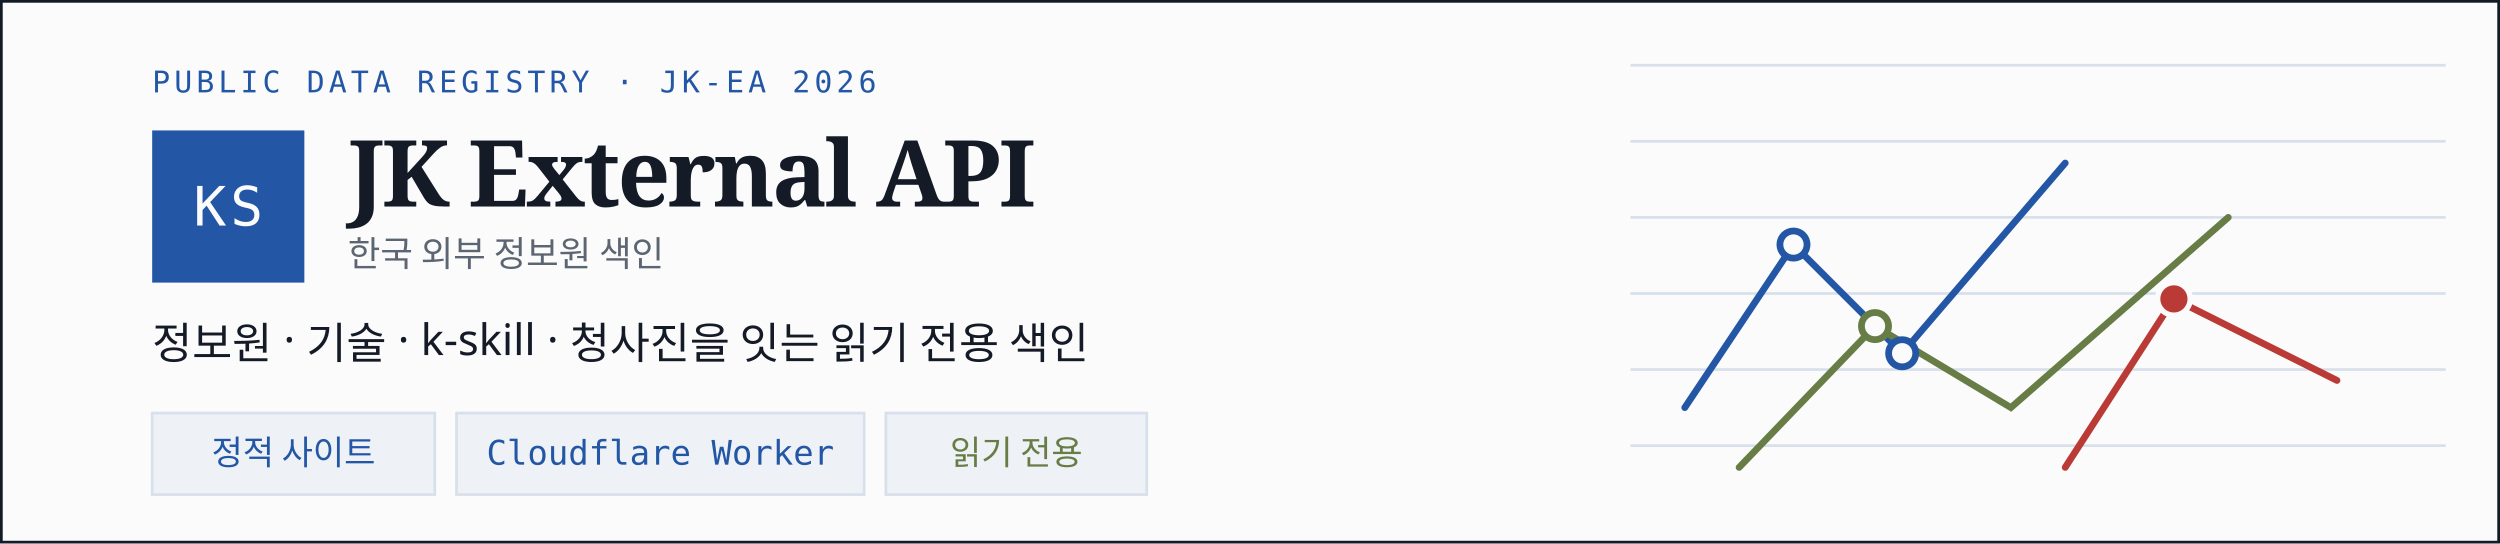
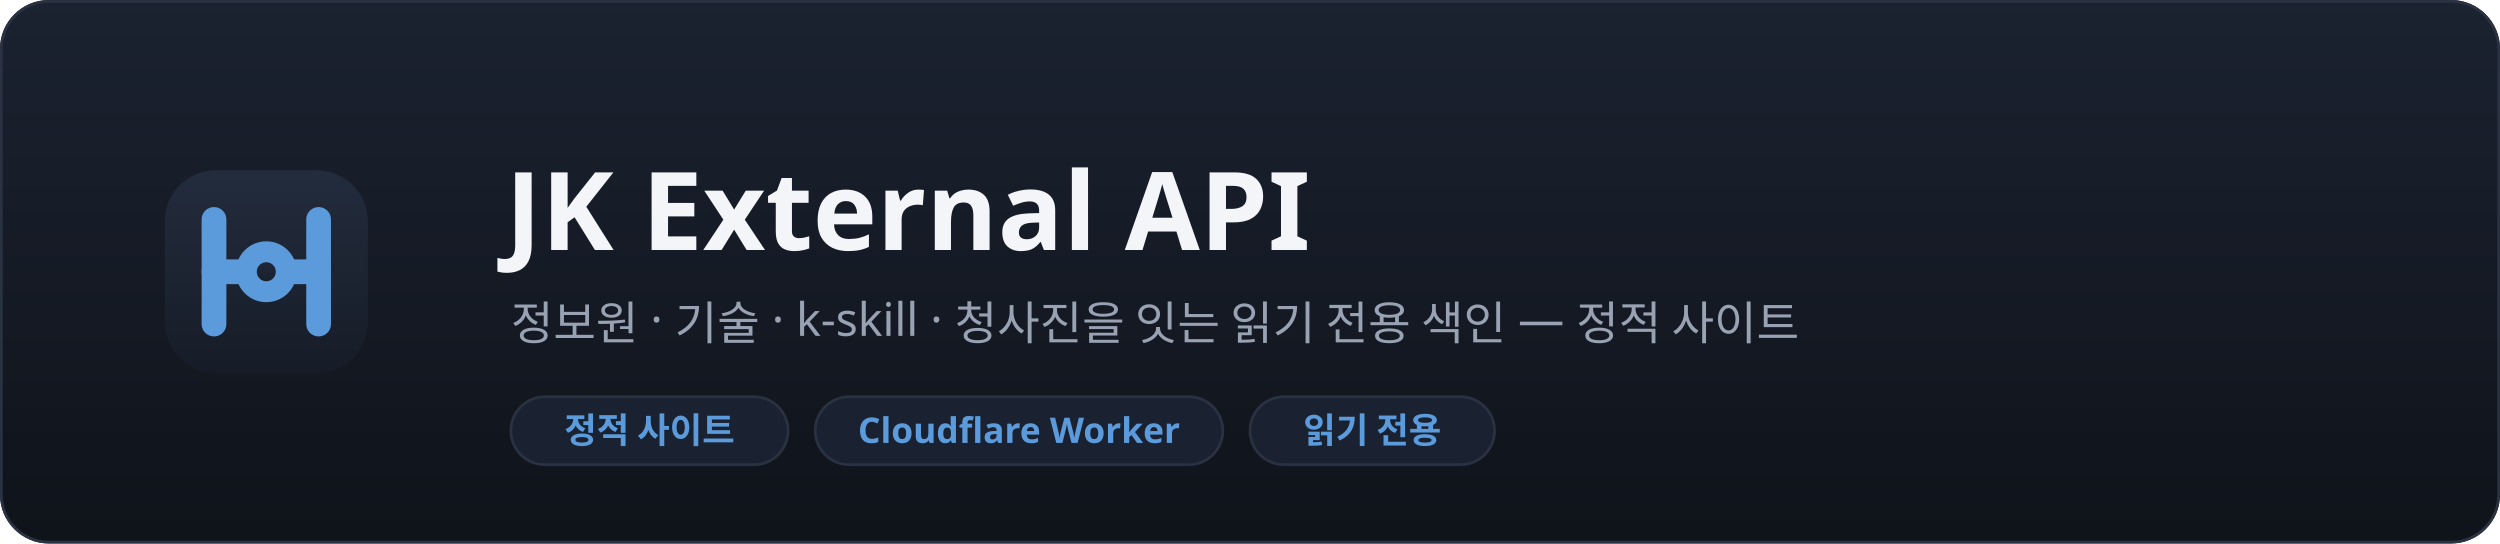
- <svg xmlns="http://www.w3.org/2000/svg" viewBox="0 0 920 200" role="img" aria-label="JK External API — 한국 외부 정보원 색인">
-   <rect x="0.5" y="0.5" width="919" height="199" fill="#fbfbfc" stroke="#141b27" stroke-width="1" />
-   <g stroke="#d8e0eb" stroke-width="1">
-     <line x1="600" y1="24" x2="900" y2="24" />
-     <line x1="600" y1="52" x2="900" y2="52" />
-     <line x1="600" y1="80" x2="900" y2="80" />
-     <line x1="600" y1="108" x2="900" y2="108" />
-     <line x1="600" y1="136" x2="900" y2="136" />
-     <line x1="600" y1="164" x2="900" y2="164" />
+ <svg xmlns="http://www.w3.org/2000/svg" viewBox="0 0 920 200" width="920" height="200" role="img" aria-label="JK External API">
+   <defs>
+     <linearGradient id="jea-bg" x1="0" y1="0" x2="0" y2="1">
+       <stop offset="0" stop-color="#1b2230" />
+       <stop offset="1" stop-color="#0f131a" />
+     </linearGradient>
+     <linearGradient id="jea-logobg" x1="0" y1="0" x2="0" y2="1">
+       <stop offset="0" stop-color="#232c3d" />
+       <stop offset="1" stop-color="#161c27" />
+     </linearGradient>
+   </defs>
+   <rect width="920" height="200" rx="18" fill="url(#jea-bg)" />
+   <rect x="0.5" y="0.5" width="919" height="199" rx="17.5" fill="none" stroke="#2a3242" />
+   <g transform="translate(56,58) scale(3.5)">
+     <rect x="1.32" y="1.32" width="21.36" height="21.36" rx="5.4" fill="url(#jea-logobg)" />
+     <g stroke="#5b9bdb" stroke-width="2.6" stroke-linecap="round">
+       <line x1="6.5" y1="6.5" x2="6.5" y2="17.5" />
+       <line x1="17.5" y1="6.5" x2="17.5" y2="17.5" />
+       <line x1="6.5" y1="12" x2="17.5" y2="12" />
+     </g>
+     <circle cx="12" cy="12" r="2.1" fill="url(#jea-logobg)" stroke="#5b9bdb" stroke-width="2.2" />
  </g>
-   <g fill="none" stroke-width="2.5" stroke-linecap="round">
-     <polyline points="620,150 660,90 700,130 760,60" stroke="#2357a5" />
-     <polyline points="640,172 690,120 740,150 820,80" stroke="#687c46" />
-     <polyline points="760,172 800,110 860,140" stroke="#ba3a36" />
-   </g>
-   <circle cx="660" cy="90" r="5" fill="#fbfbfc" stroke="#2357a5" stroke-width="2.5" />
-   <circle cx="700" cy="130" r="5" fill="#fbfbfc" stroke="#2357a5" stroke-width="2.5" />
-   <circle cx="690" cy="120" r="5" fill="#fbfbfc" stroke="#687c46" stroke-width="2.5" />
-   <circle cx="800" cy="110" r="6" fill="#ba3a36" stroke="#fbfbfc" stroke-width="2" />
-   <text x="56" y="34" font-family="Consolas, 'IBM Plex Mono', monospace" font-size="11" letter-spacing="1.5" fill="#2357a5">PUBLIC DATA REGISTRY · JK-EA 2026</text>
-   <rect x="56" y="48" width="56" height="56" fill="#2357a5" />
-   <text x="84" y="83" font-family="Consolas, 'IBM Plex Mono', monospace" font-size="20" letter-spacing="1.5" fill="#fbfbfc" text-anchor="middle">KS</text>
-   <text x="128" y="76" font-family="Georgia, 'Noto Serif KR', serif" font-size="34" font-weight="700" letter-spacing="-1" fill="#141b27">JK External API</text>
-   <text x="128" y="98" font-family="'Segoe UI', 'Malgun Gothic', sans-serif" font-size="13" fill="#5c6572">한국 외부 정보원 색인</text>
-   <text x="56" y="132" font-family="'Segoe UI', 'Malgun Gothic', sans-serif" font-size="16" fill="#141b27">정보원 · 기술 · k-skill · 청사진을 잇는 읽기 전용 색인</text>
-   <g font-family="Consolas, 'IBM Plex Mono', monospace" font-size="12.5">
-     <rect x="56" y="152" width="104" height="30" fill="#eef2f7" stroke="#d8e0eb" />
-     <text x="108" y="171" text-anchor="middle" fill="#2357a5">정적 사이트</text>
-     <rect x="168" y="152" width="150" height="30" fill="#eef2f7" stroke="#d8e0eb" />
-     <text x="243" y="171" text-anchor="middle" fill="#2357a5">Cloudflare Worker</text>
-     <rect x="326" y="152" width="96" height="30" fill="#eef2f7" stroke="#d8e0eb" />
-     <text x="374" y="171" text-anchor="middle" fill="#687c46">읽기 전용</text>
+   <text x="186" y="92" font-family="Segoe UI, system-ui, sans-serif" font-size="40" font-weight="700" fill="#f3f5f9">JK External API</text>
+   <text x="188" y="125" font-family="Segoe UI, system-ui, sans-serif" font-size="17" fill="#98a2b3">정보원 · 기술 · k-skill · 청사진을 잇는 읽기 전용 색인 — 정적 사이트</text>
+   <g font-family="Segoe UI, system-ui, sans-serif" font-size="13" font-weight="600">
+     <rect x="188" y="146" width="102" height="25" rx="12.5" fill="#1a2130" stroke="#2a3242" />
+     <text x="239" y="163" fill="#5b9bdb" text-anchor="middle">정적 사이트</text>
+     <rect x="300" y="146" width="150" height="25" rx="12.5" fill="#1a2130" stroke="#2a3242" />
+     <text x="375" y="163" fill="#5b9bdb" text-anchor="middle">Cloudflare Worker</text>
+     <rect x="460" y="146" width="90" height="25" rx="12.5" fill="#1a2130" stroke="#2a3242" />
+     <text x="505" y="163" fill="#5b9bdb" text-anchor="middle">읽기 전용</text>
  </g>
</svg>
